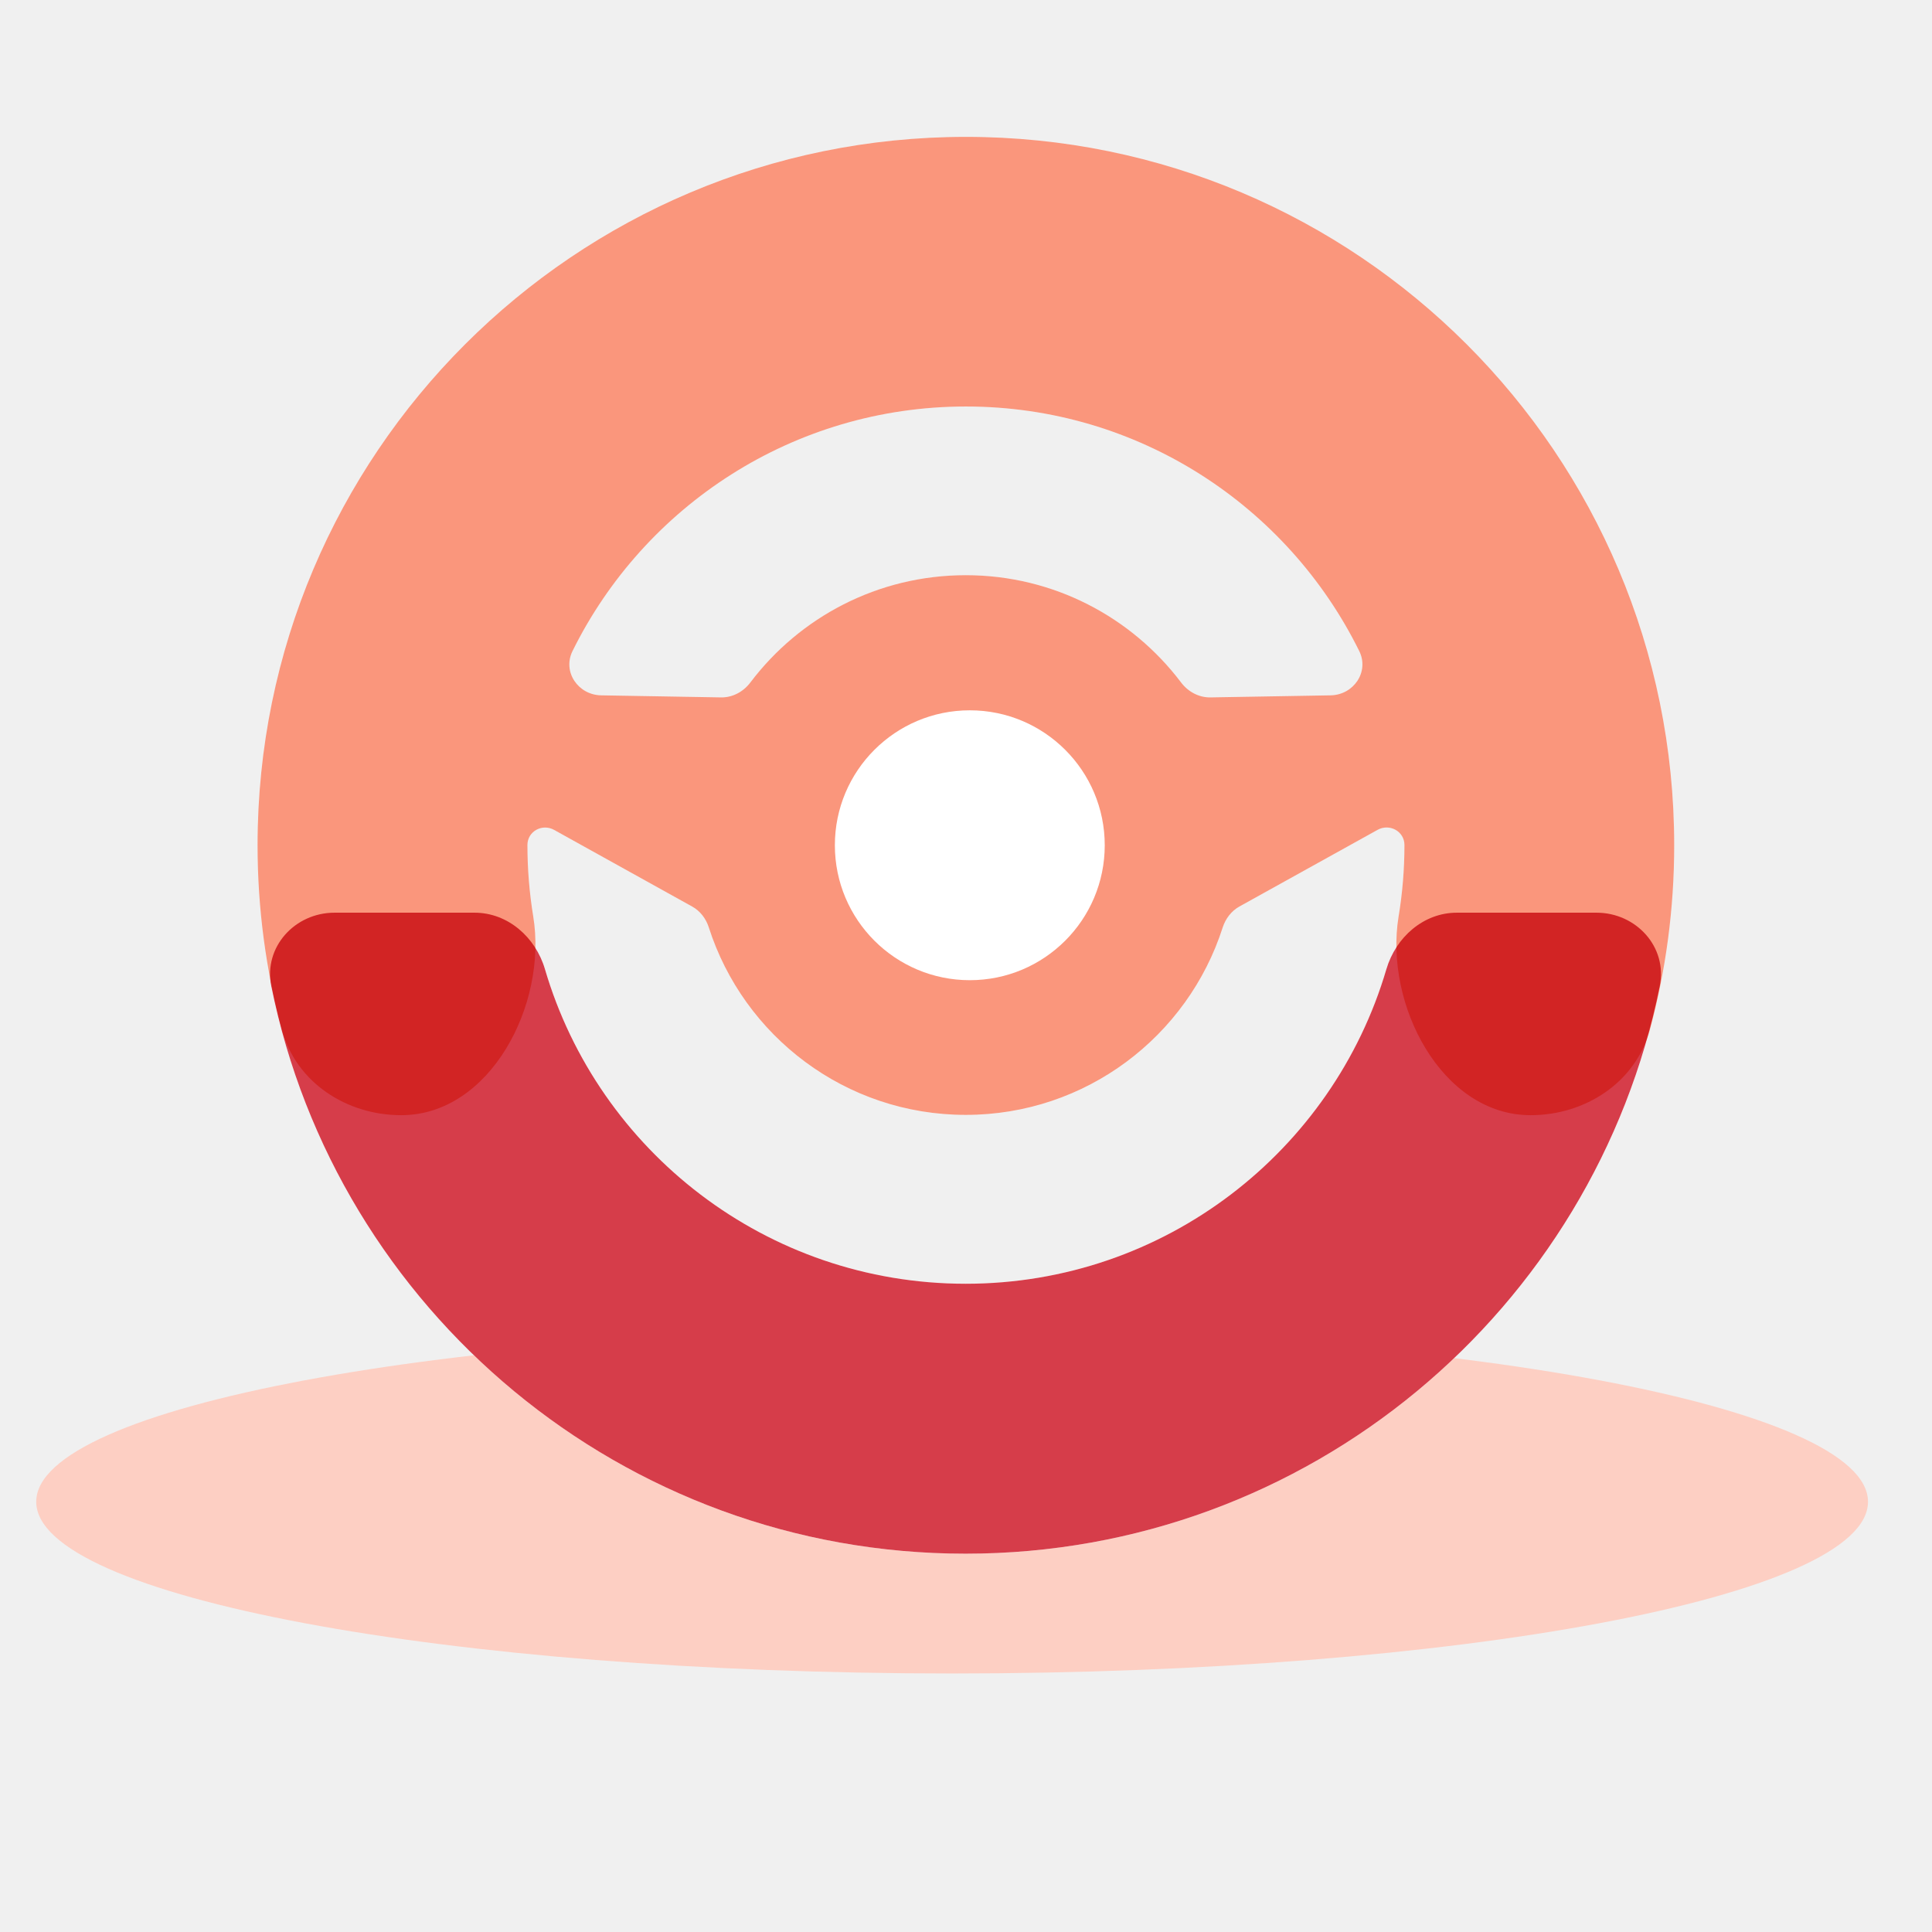
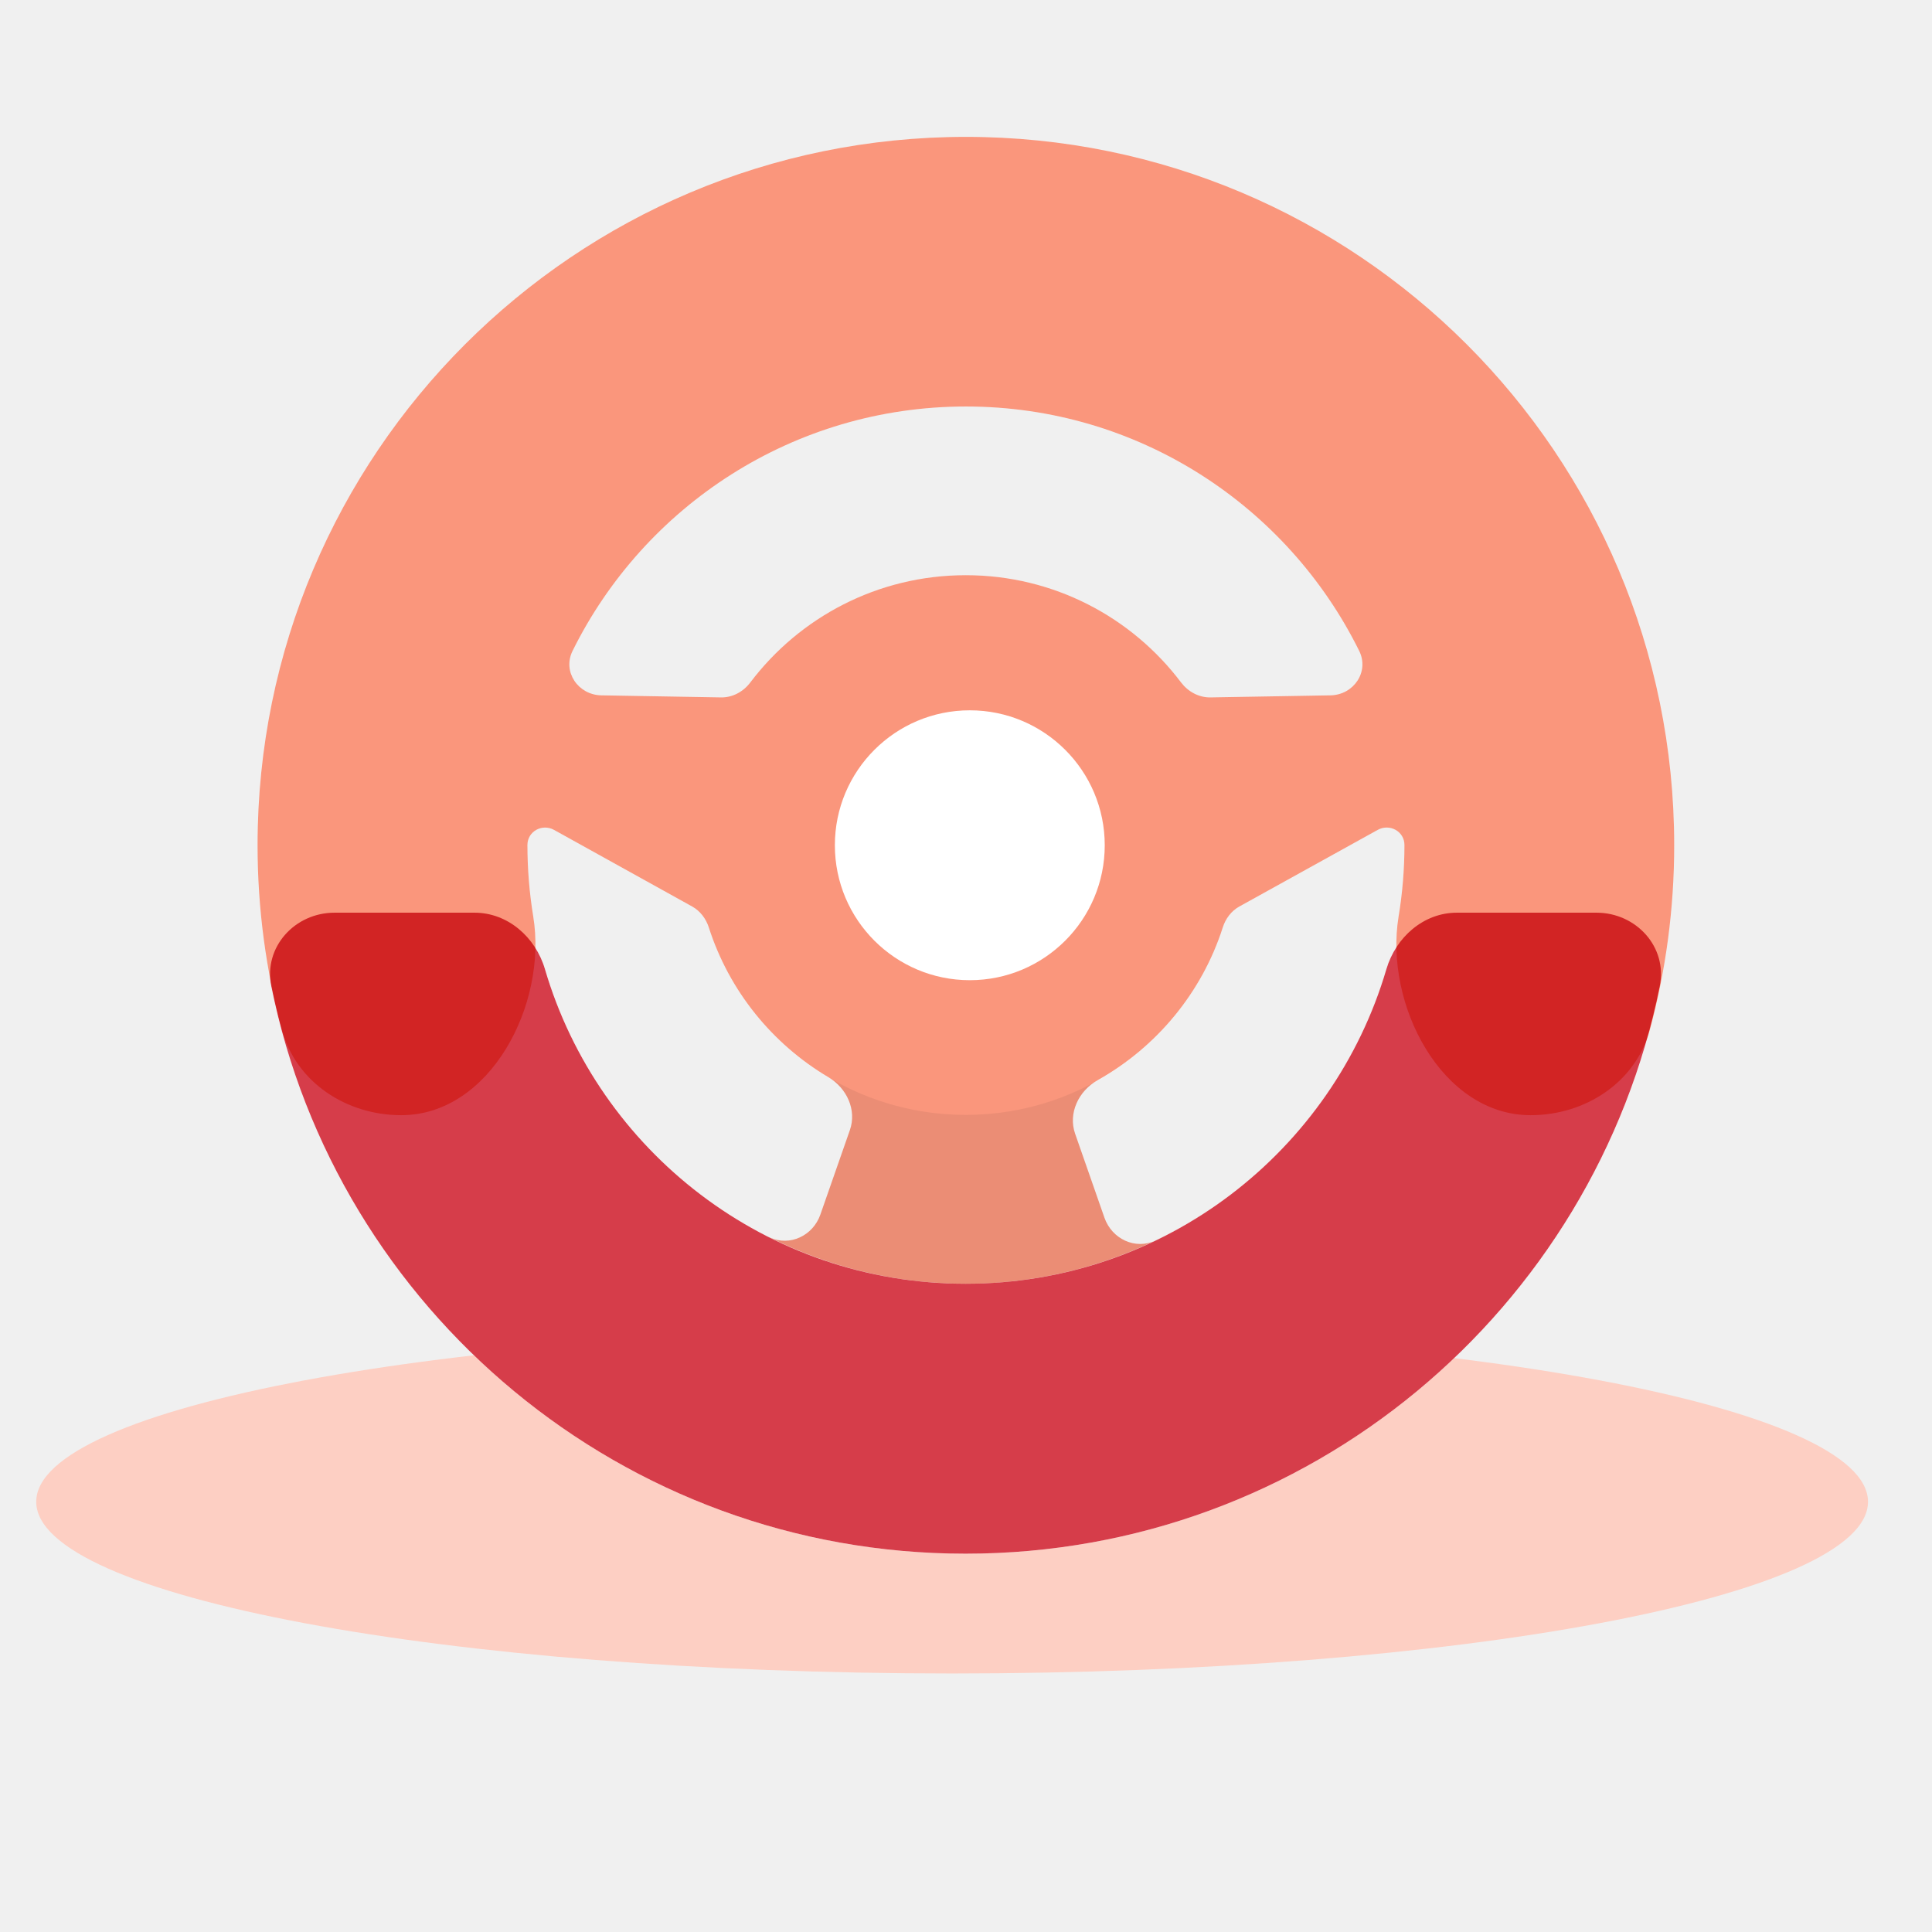
<svg xmlns="http://www.w3.org/2000/svg" width="32" height="32" viewBox="0 0 32 32" fill="none">
  <ellipse cx="15.77" cy="24.874" rx="15.17" ry="2.844" fill="#FDCFC3" />
  <path d="M7.86 15.117C8.411 15.117 8.871 15.523 9.026 16.052C9.912 19.064 12.696 21.263 15.995 21.263C19.294 21.263 22.078 19.064 22.964 16.052C23.119 15.523 23.579 15.117 24.13 15.117H26.443C27.102 15.117 27.622 15.686 27.492 16.332C26.411 21.695 21.674 25.734 15.992 25.734C10.311 25.734 5.574 21.695 4.493 16.332C4.363 15.686 4.883 15.117 5.542 15.117H7.86Z" fill="white" />
  <path fill-rule="evenodd" clip-rule="evenodd" d="M15.999 2.267C22.478 2.267 27.73 7.52 27.73 14C27.73 15.057 27.59 16.081 27.327 17.056C27.091 17.929 26.256 18.471 25.352 18.471C23.877 18.471 22.926 16.635 23.165 15.179C23.229 14.794 23.262 14.399 23.262 13.996C23.262 13.769 23.015 13.635 22.817 13.745L20.528 15.015C20.395 15.089 20.299 15.215 20.252 15.361C19.675 17.162 17.988 18.466 15.996 18.466C14.004 18.466 12.317 17.162 11.74 15.361C11.693 15.215 11.598 15.089 11.464 15.015L9.178 13.746C8.98 13.636 8.736 13.77 8.736 13.996C8.736 14.399 8.769 14.793 8.832 15.178C9.071 16.634 8.12 18.471 6.645 18.471C5.74 18.471 4.905 17.929 4.669 17.056C4.407 16.081 4.266 15.057 4.266 14C4.266 7.52 9.519 2.267 15.999 2.267ZM15.999 6.733C13.141 6.733 10.669 8.383 9.483 10.783C9.313 11.127 9.575 11.51 9.959 11.517L11.943 11.55C12.135 11.554 12.313 11.457 12.429 11.303C13.245 10.224 14.539 9.527 15.996 9.527C17.453 9.527 18.746 10.225 19.562 11.303C19.678 11.457 19.856 11.554 20.048 11.55L22.037 11.517C22.421 11.51 22.683 11.127 22.513 10.783C21.327 8.383 18.856 6.733 15.999 6.733Z" fill="white" />
  <path d="M7.86 15.117C8.411 15.117 8.871 15.523 9.026 16.052C9.911 19.064 12.696 21.263 15.995 21.263C19.293 21.263 22.078 19.064 22.963 16.052C23.119 15.523 23.579 15.117 24.13 15.117H26.443C27.101 15.117 27.622 15.686 27.491 16.332C26.411 21.695 21.674 25.734 15.992 25.734C10.31 25.734 5.573 21.695 4.493 16.332C4.363 15.686 4.883 15.117 5.541 15.117H7.86Z" fill="#D63D4A" />
  <g style="mix-blend-mode:multiply">
-     <path fill-rule="evenodd" clip-rule="evenodd" d="M15.999 2.267C22.478 2.267 27.73 7.52 27.73 14C27.73 15.057 27.59 16.081 27.327 17.056C27.091 17.929 26.256 18.471 25.352 18.471C23.877 18.471 22.926 16.635 23.165 15.18C23.229 14.794 23.262 14.399 23.262 13.996C23.262 13.769 23.015 13.635 22.817 13.745L20.528 15.015C20.395 15.089 20.299 15.216 20.252 15.361C19.675 17.162 17.988 18.466 15.996 18.466C14.004 18.466 12.317 17.162 11.74 15.361C11.693 15.215 11.598 15.089 11.464 15.015L9.178 13.746C8.98 13.636 8.736 13.77 8.736 13.996C8.736 14.399 8.769 14.793 8.832 15.178C9.071 16.634 8.12 18.471 6.645 18.471C5.74 18.471 4.905 17.929 4.669 17.056C4.407 16.081 4.266 15.057 4.266 14C4.266 7.52 9.519 2.267 15.999 2.267ZM15.999 6.733C13.141 6.733 10.669 8.383 9.483 10.783C9.313 11.127 9.575 11.511 9.959 11.517L11.943 11.551C12.135 11.554 12.313 11.457 12.429 11.303C13.245 10.224 14.539 9.527 15.996 9.527C17.453 9.527 18.746 10.225 19.562 11.303C19.678 11.457 19.856 11.554 20.048 11.551L22.037 11.517C22.421 11.511 22.683 11.127 22.513 10.783C21.327 8.383 18.856 6.733 15.999 6.733Z" fill="#FA967C" />
+     <path fill-rule="evenodd" clip-rule="evenodd" d="M15.999 2.267C22.478 2.267 27.73 7.52 27.73 14C27.73 15.057 27.59 16.081 27.327 17.056C27.091 17.929 26.256 18.471 25.352 18.471C23.877 18.471 22.926 16.635 23.165 15.18C23.229 14.794 23.262 14.399 23.262 13.996C23.262 13.769 23.016 13.636 22.818 13.746L20.527 15.015C20.394 15.089 20.299 15.216 20.253 15.361C19.906 16.444 19.155 17.345 18.18 17.892C17.866 18.068 17.689 18.437 17.807 18.777L18.293 20.169C18.416 20.521 18.805 20.707 19.142 20.545C19.265 20.486 19.385 20.422 19.504 20.357C18.464 20.933 17.268 21.263 15.995 21.263C14.828 21.263 13.727 20.985 12.75 20.496C13.083 20.649 13.466 20.467 13.588 20.117L14.077 18.717C14.193 18.384 14.025 18.022 13.721 17.842C12.79 17.29 12.076 16.41 11.74 15.361C11.693 15.216 11.598 15.089 11.465 15.015L9.177 13.746C8.98 13.637 8.736 13.77 8.736 13.996C8.736 14.399 8.769 14.793 8.832 15.178C9.071 16.634 8.12 18.471 6.645 18.471C5.74 18.471 4.905 17.929 4.669 17.056C4.407 16.081 4.266 15.057 4.266 14C4.266 7.52 9.519 2.267 15.999 2.267ZM15.999 6.733C13.141 6.733 10.669 8.383 9.483 10.782C9.313 11.127 9.576 11.51 9.96 11.517L11.943 11.551C12.135 11.554 12.313 11.456 12.428 11.303C13.244 10.224 14.539 9.527 15.996 9.527C17.453 9.527 18.747 10.224 19.562 11.303C19.678 11.456 19.856 11.554 20.048 11.551L22.037 11.517C22.421 11.51 22.683 11.127 22.513 10.782C21.327 8.383 18.856 6.733 15.999 6.733Z" fill="#FA967C" />
+     <path d="M6.589 21.013C6.579 21 6.569 20.989 6.56 20.976C6.557 20.972 6.554 20.968 6.551 20.963C6.563 20.98 6.576 20.996 6.589 21.013Z" fill="#FA967C" />
+     <path d="M25.424 20.976C25.415 20.989 25.404 21 25.395 21.013C25.407 20.996 25.42 20.98 25.432 20.963C25.429 20.967 25.427 20.972 25.424 20.976Z" fill="#FA967C" />
  </g>
  <rect x="13.828" y="11.765" width="4.47" height="4.47" rx="2.235" fill="white" />
</svg>
